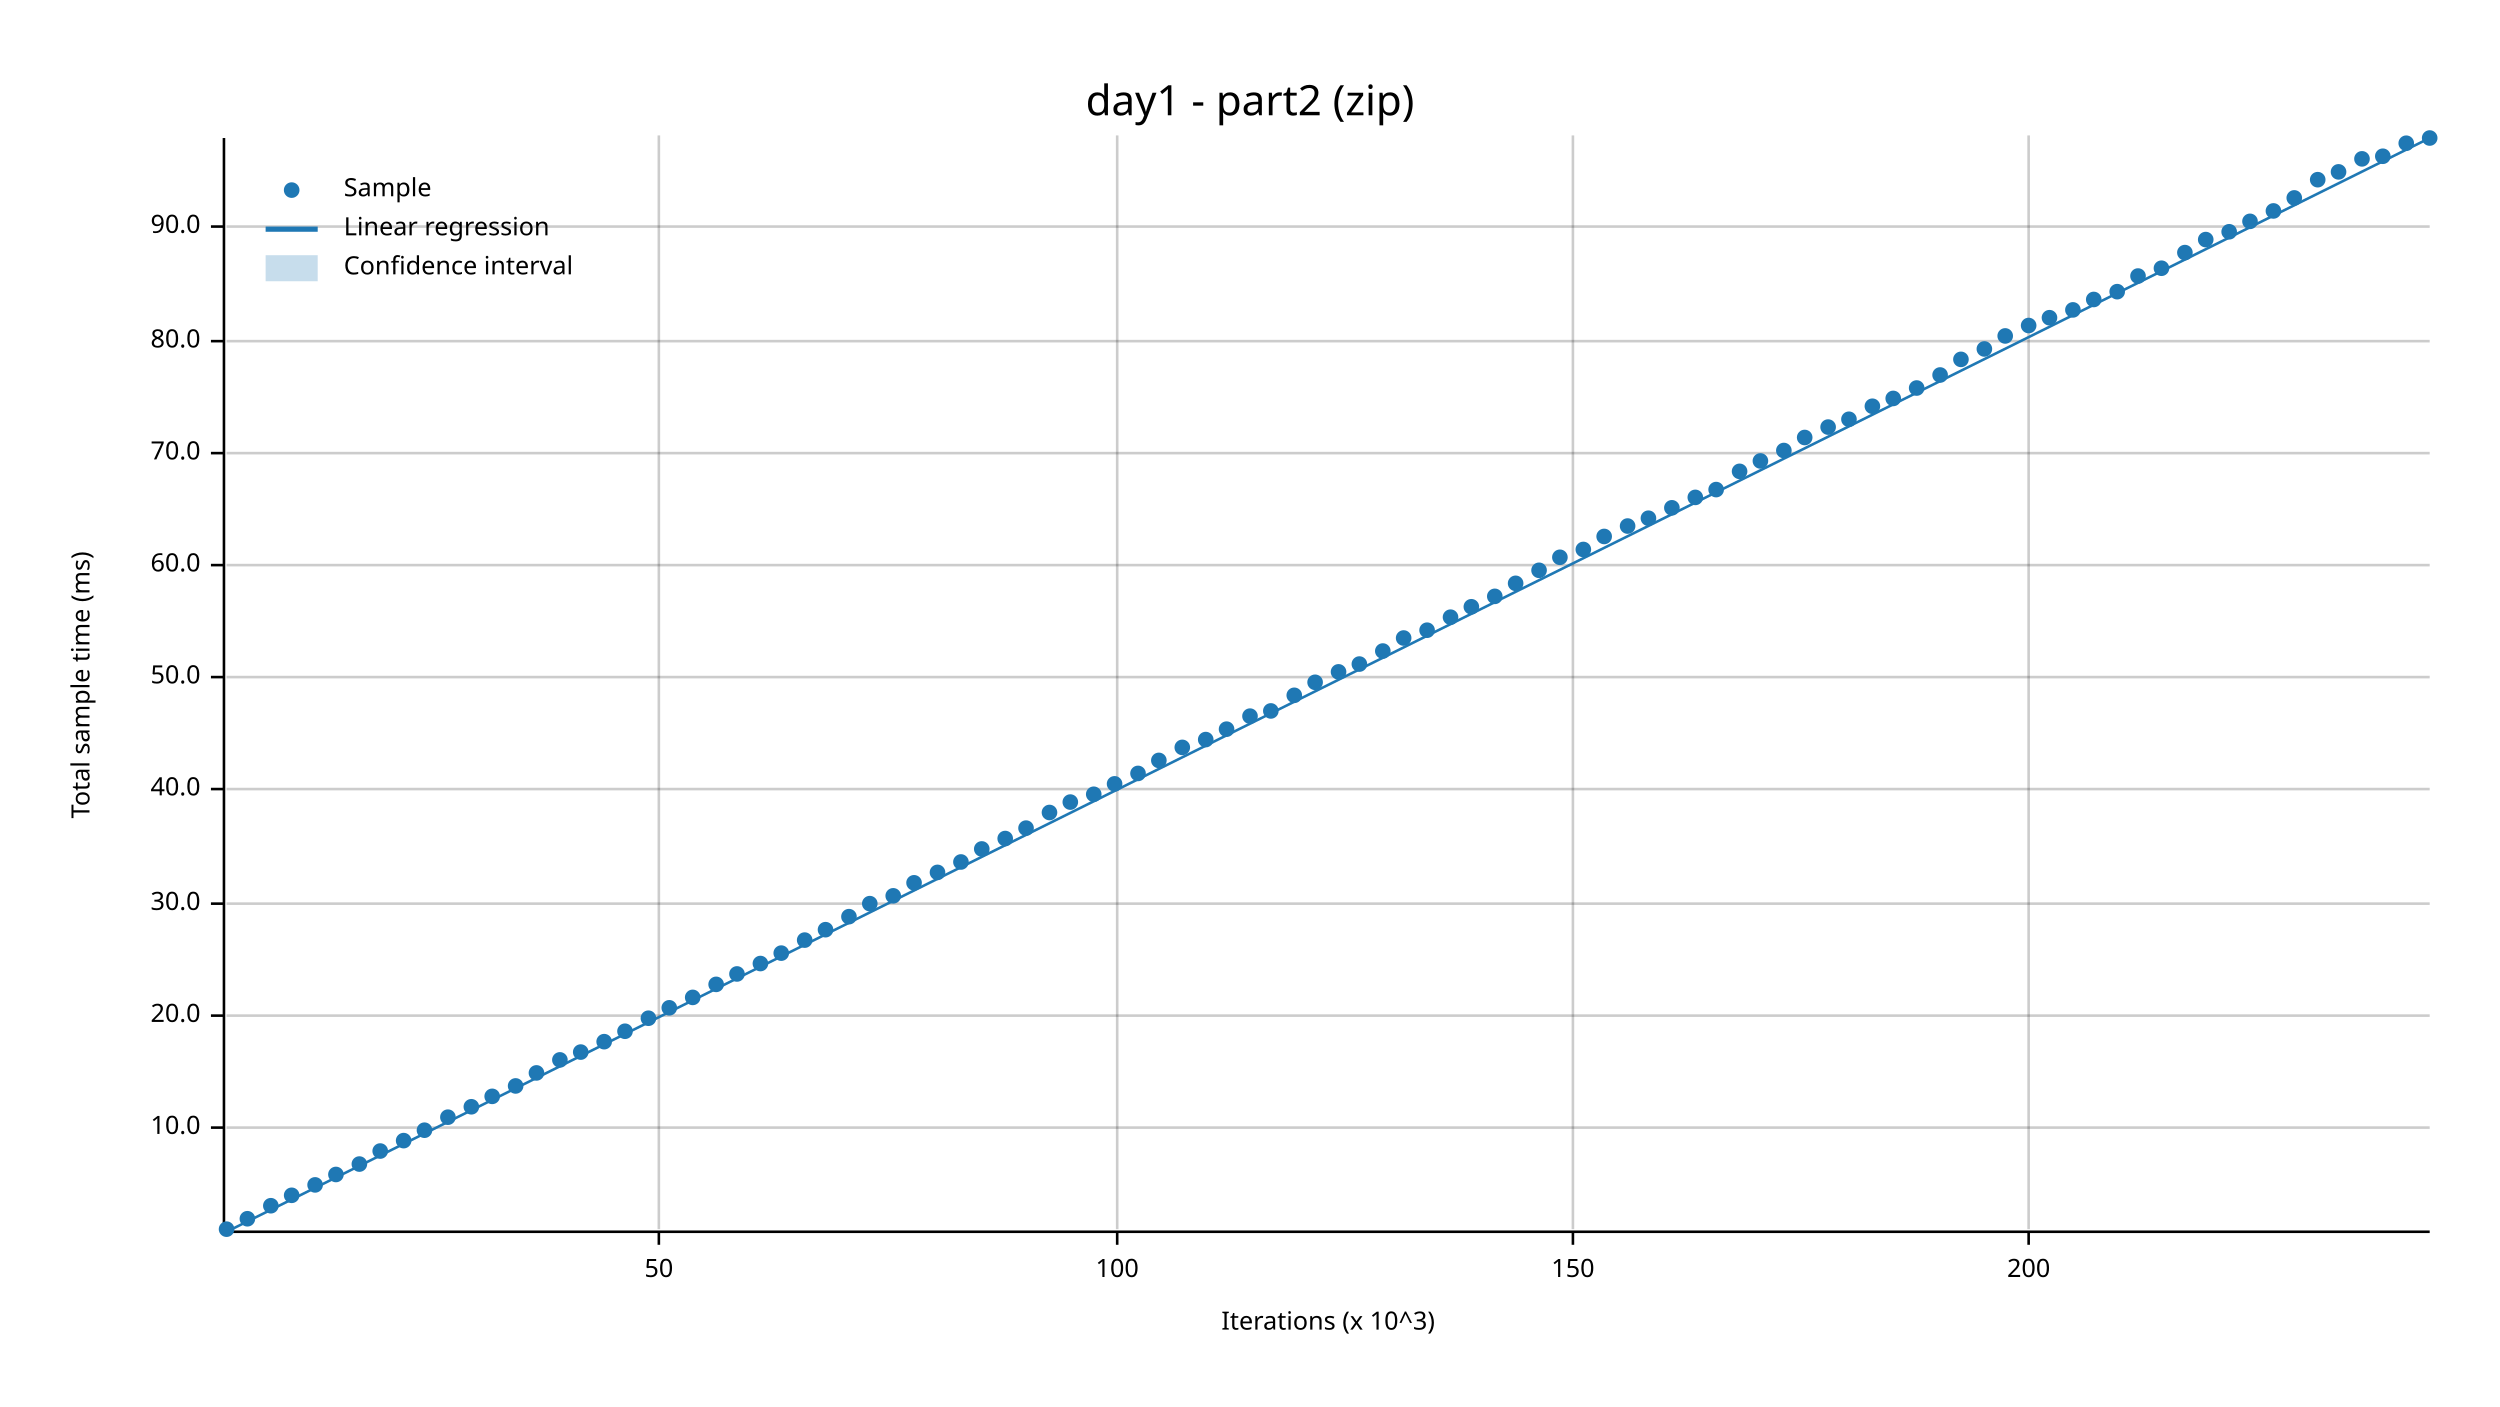
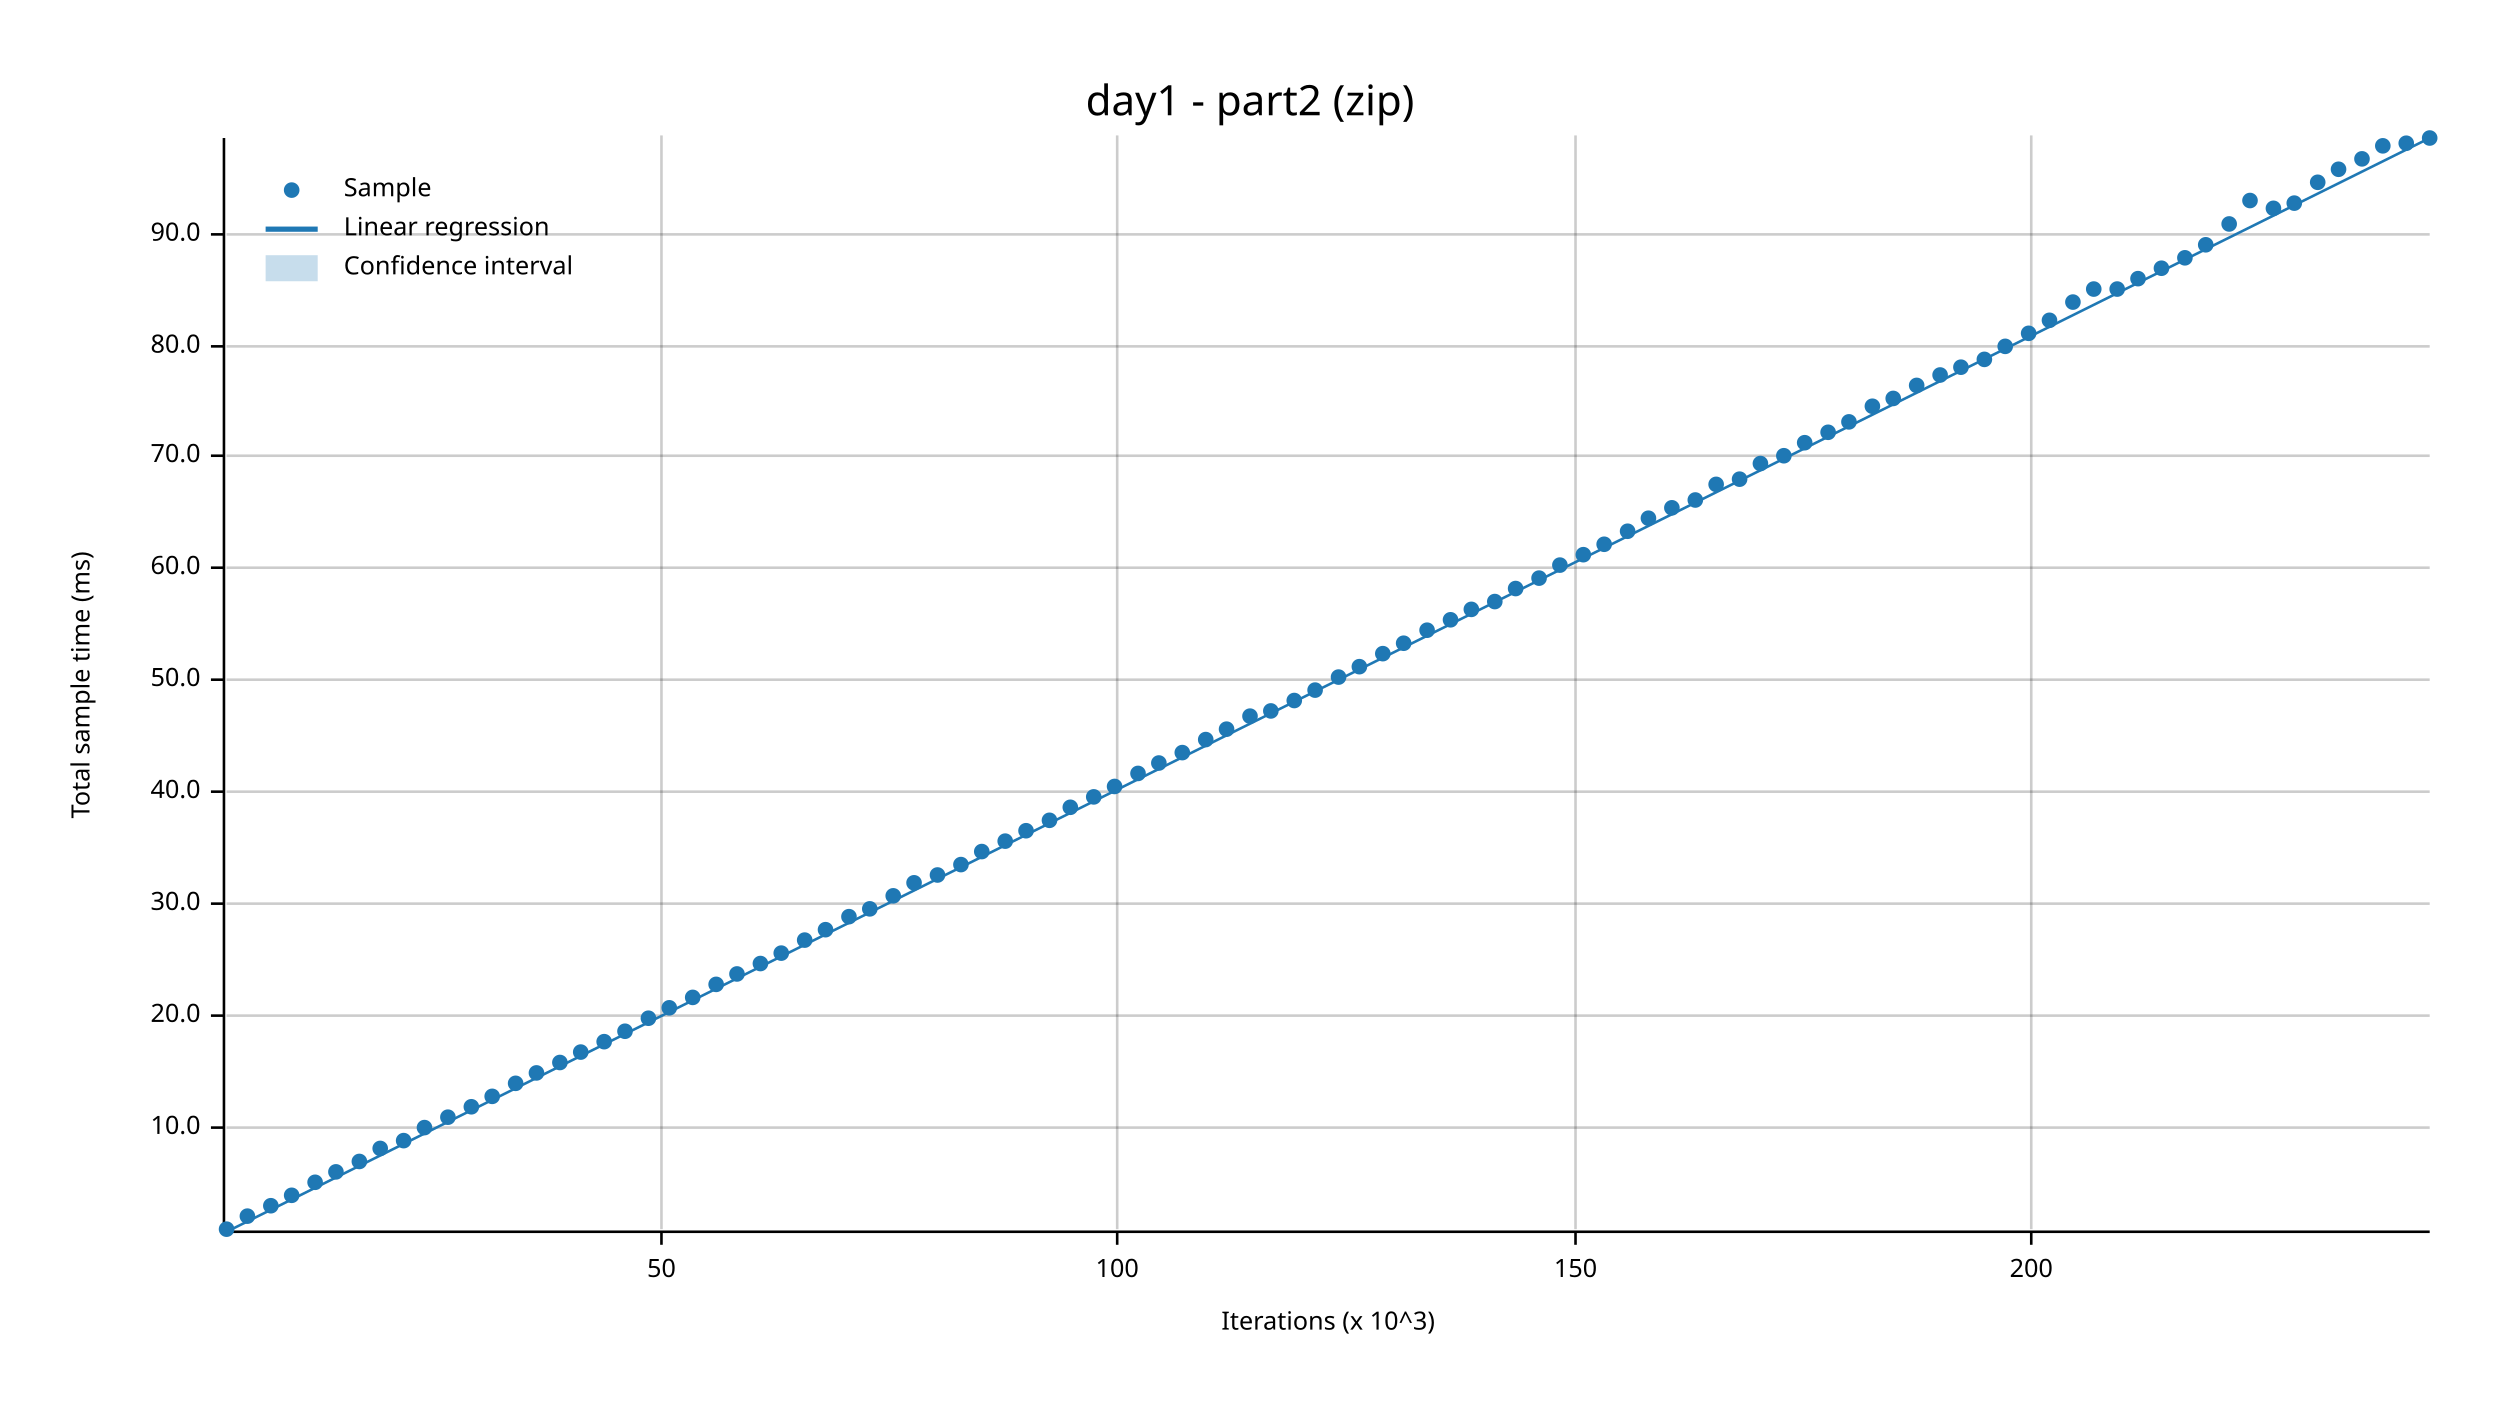
<svg xmlns="http://www.w3.org/2000/svg" width="960" height="540" viewBox="0 0 960 540">
  <text x="480" y="32" dy="0.76em" text-anchor="middle" font-family="sans-serif" font-size="16.129" opacity="1" fill="#000000">
day1 - part2 (zip)
</text>
  <text x="27" y="263" dy="0.76em" text-anchor="middle" font-family="sans-serif" font-size="9.677" opacity="1" fill="#000000" transform="rotate(270, 27, 263)">
Total sample time (ms)
</text>
  <text x="510" y="513" dy="-0.5ex" text-anchor="middle" font-family="sans-serif" font-size="9.677" opacity="1" fill="#000000">
Iterations (x 10^3)
</text>
-   <line opacity="0.2" stroke="#000000" stroke-width="1" x1="253" y1="472" x2="253" y2="52" />
+   <line opacity="0.2" stroke="#000000" stroke-width="1" x1="254" y1="472" x2="254" y2="52" />
  <line opacity="0.2" stroke="#000000" stroke-width="1" x1="429" y1="472" x2="429" y2="52" />
-   <line opacity="0.2" stroke="#000000" stroke-width="1" x1="604" y1="472" x2="604" y2="52" />
-   <line opacity="0.2" stroke="#000000" stroke-width="1" x1="779" y1="472" x2="779" y2="52" />
+   <line opacity="0.2" stroke="#000000" stroke-width="1" x1="605" y1="472" x2="605" y2="52" />
+   <line opacity="0.2" stroke="#000000" stroke-width="1" x1="780" y1="472" x2="780" y2="52" />
  <line opacity="0.2" stroke="#000000" stroke-width="1" x1="87" y1="433" x2="933" y2="433" />
  <line opacity="0.2" stroke="#000000" stroke-width="1" x1="87" y1="390" x2="933" y2="390" />
  <line opacity="0.2" stroke="#000000" stroke-width="1" x1="87" y1="347" x2="933" y2="347" />
-   <line opacity="0.2" stroke="#000000" stroke-width="1" x1="87" y1="303" x2="933" y2="303" />
-   <line opacity="0.2" stroke="#000000" stroke-width="1" x1="87" y1="260" x2="933" y2="260" />
-   <line opacity="0.2" stroke="#000000" stroke-width="1" x1="87" y1="217" x2="933" y2="217" />
-   <line opacity="0.2" stroke="#000000" stroke-width="1" x1="87" y1="174" x2="933" y2="174" />
-   <line opacity="0.2" stroke="#000000" stroke-width="1" x1="87" y1="131" x2="933" y2="131" />
-   <line opacity="0.2" stroke="#000000" stroke-width="1" x1="87" y1="87" x2="933" y2="87" />
+   <line opacity="0.2" stroke="#000000" stroke-width="1" x1="87" y1="304" x2="933" y2="304" />
+   <line opacity="0.2" stroke="#000000" stroke-width="1" x1="87" y1="261" x2="933" y2="261" />
+   <line opacity="0.2" stroke="#000000" stroke-width="1" x1="87" y1="218" x2="933" y2="218" />
+   <line opacity="0.2" stroke="#000000" stroke-width="1" x1="87" y1="175" x2="933" y2="175" />
+   <line opacity="0.2" stroke="#000000" stroke-width="1" x1="87" y1="133" x2="933" y2="133" />
+   <line opacity="0.2" stroke="#000000" stroke-width="1" x1="87" y1="90" x2="933" y2="90" />
  <polyline fill="none" opacity="1" stroke="#000000" stroke-width="1" points="86,53 86,473 " />
  <text x="77" y="433" dy="0.5ex" text-anchor="end" font-family="sans-serif" font-size="9.677" opacity="1" fill="#000000">
10.0
</text>
  <polyline fill="none" opacity="1" stroke="#000000" stroke-width="1" points="81,433 86,433 " />
  <text x="77" y="390" dy="0.5ex" text-anchor="end" font-family="sans-serif" font-size="9.677" opacity="1" fill="#000000">
20.0
</text>
  <polyline fill="none" opacity="1" stroke="#000000" stroke-width="1" points="81,390 86,390 " />
  <text x="77" y="347" dy="0.5ex" text-anchor="end" font-family="sans-serif" font-size="9.677" opacity="1" fill="#000000">
30.0
</text>
  <polyline fill="none" opacity="1" stroke="#000000" stroke-width="1" points="81,347 86,347 " />
-   <text x="77" y="303" dy="0.5ex" text-anchor="end" font-family="sans-serif" font-size="9.677" opacity="1" fill="#000000">
+   <text x="77" y="304" dy="0.5ex" text-anchor="end" font-family="sans-serif" font-size="9.677" opacity="1" fill="#000000">
40.0
</text>
-   <polyline fill="none" opacity="1" stroke="#000000" stroke-width="1" points="81,303 86,303 " />
-   <text x="77" y="260" dy="0.5ex" text-anchor="end" font-family="sans-serif" font-size="9.677" opacity="1" fill="#000000">
+   <polyline fill="none" opacity="1" stroke="#000000" stroke-width="1" points="81,304 86,304 " />
+   <text x="77" y="261" dy="0.5ex" text-anchor="end" font-family="sans-serif" font-size="9.677" opacity="1" fill="#000000">
50.0
</text>
-   <polyline fill="none" opacity="1" stroke="#000000" stroke-width="1" points="81,260 86,260 " />
-   <text x="77" y="217" dy="0.5ex" text-anchor="end" font-family="sans-serif" font-size="9.677" opacity="1" fill="#000000">
+   <polyline fill="none" opacity="1" stroke="#000000" stroke-width="1" points="81,261 86,261 " />
+   <text x="77" y="218" dy="0.5ex" text-anchor="end" font-family="sans-serif" font-size="9.677" opacity="1" fill="#000000">
60.0
</text>
-   <polyline fill="none" opacity="1" stroke="#000000" stroke-width="1" points="81,217 86,217 " />
-   <text x="77" y="174" dy="0.5ex" text-anchor="end" font-family="sans-serif" font-size="9.677" opacity="1" fill="#000000">
+   <polyline fill="none" opacity="1" stroke="#000000" stroke-width="1" points="81,218 86,218 " />
+   <text x="77" y="175" dy="0.5ex" text-anchor="end" font-family="sans-serif" font-size="9.677" opacity="1" fill="#000000">
70.0
</text>
-   <polyline fill="none" opacity="1" stroke="#000000" stroke-width="1" points="81,174 86,174 " />
-   <text x="77" y="131" dy="0.5ex" text-anchor="end" font-family="sans-serif" font-size="9.677" opacity="1" fill="#000000">
+   <polyline fill="none" opacity="1" stroke="#000000" stroke-width="1" points="81,175 86,175 " />
+   <text x="77" y="133" dy="0.5ex" text-anchor="end" font-family="sans-serif" font-size="9.677" opacity="1" fill="#000000">
80.0
</text>
-   <polyline fill="none" opacity="1" stroke="#000000" stroke-width="1" points="81,131 86,131 " />
-   <text x="77" y="87" dy="0.5ex" text-anchor="end" font-family="sans-serif" font-size="9.677" opacity="1" fill="#000000">
+   <polyline fill="none" opacity="1" stroke="#000000" stroke-width="1" points="81,133 86,133 " />
+   <text x="77" y="90" dy="0.5ex" text-anchor="end" font-family="sans-serif" font-size="9.677" opacity="1" fill="#000000">
90.0
</text>
-   <polyline fill="none" opacity="1" stroke="#000000" stroke-width="1" points="81,87 86,87 " />
+   <polyline fill="none" opacity="1" stroke="#000000" stroke-width="1" points="81,90 86,90 " />
  <polyline fill="none" opacity="1" stroke="#000000" stroke-width="1" points="87,473 933,473 " />
-   <text x="253" y="483" dy="0.76em" text-anchor="middle" font-family="sans-serif" font-size="9.677" opacity="1" fill="#000000">
+   <text x="254" y="483" dy="0.76em" text-anchor="middle" font-family="sans-serif" font-size="9.677" opacity="1" fill="#000000">
50
</text>
-   <polyline fill="none" opacity="1" stroke="#000000" stroke-width="1" points="253,473 253,478 " />
+   <polyline fill="none" opacity="1" stroke="#000000" stroke-width="1" points="254,473 254,478 " />
  <text x="429" y="483" dy="0.76em" text-anchor="middle" font-family="sans-serif" font-size="9.677" opacity="1" fill="#000000">
100
</text>
  <polyline fill="none" opacity="1" stroke="#000000" stroke-width="1" points="429,473 429,478 " />
-   <text x="604" y="483" dy="0.76em" text-anchor="middle" font-family="sans-serif" font-size="9.677" opacity="1" fill="#000000">
+   <text x="605" y="483" dy="0.76em" text-anchor="middle" font-family="sans-serif" font-size="9.677" opacity="1" fill="#000000">
150
</text>
-   <polyline fill="none" opacity="1" stroke="#000000" stroke-width="1" points="604,473 604,478 " />
-   <text x="779" y="483" dy="0.76em" text-anchor="middle" font-family="sans-serif" font-size="9.677" opacity="1" fill="#000000">
+   <polyline fill="none" opacity="1" stroke="#000000" stroke-width="1" points="605,473 605,478 " />
+   <text x="780" y="483" dy="0.76em" text-anchor="middle" font-family="sans-serif" font-size="9.677" opacity="1" fill="#000000">
200
</text>
-   <polyline fill="none" opacity="1" stroke="#000000" stroke-width="1" points="779,473 779,478 " />
+   <polyline fill="none" opacity="1" stroke="#000000" stroke-width="1" points="780,473 780,478 " />
  <circle cx="87" cy="472" r="3" opacity="1" fill="#1F78B4" stroke="none" stroke-width="1" />
-   <circle cx="95" cy="468" r="3" opacity="1" fill="#1F78B4" stroke="none" stroke-width="1" />
+   <circle cx="95" cy="467" r="3" opacity="1" fill="#1F78B4" stroke="none" stroke-width="1" />
  <circle cx="104" cy="463" r="3" opacity="1" fill="#1F78B4" stroke="none" stroke-width="1" />
  <circle cx="112" cy="459" r="3" opacity="1" fill="#1F78B4" stroke="none" stroke-width="1" />
-   <circle cx="121" cy="455" r="3" opacity="1" fill="#1F78B4" stroke="none" stroke-width="1" />
-   <circle cx="129" cy="451" r="3" opacity="1" fill="#1F78B4" stroke="none" stroke-width="1" />
-   <circle cx="138" cy="447" r="3" opacity="1" fill="#1F78B4" stroke="none" stroke-width="1" />
-   <circle cx="146" cy="442" r="3" opacity="1" fill="#1F78B4" stroke="none" stroke-width="1" />
+   <circle cx="121" cy="454" r="3" opacity="1" fill="#1F78B4" stroke="none" stroke-width="1" />
+   <circle cx="129" cy="450" r="3" opacity="1" fill="#1F78B4" stroke="none" stroke-width="1" />
+   <circle cx="138" cy="446" r="3" opacity="1" fill="#1F78B4" stroke="none" stroke-width="1" />
+   <circle cx="146" cy="441" r="3" opacity="1" fill="#1F78B4" stroke="none" stroke-width="1" />
  <circle cx="155" cy="438" r="3" opacity="1" fill="#1F78B4" stroke="none" stroke-width="1" />
-   <circle cx="163" cy="434" r="3" opacity="1" fill="#1F78B4" stroke="none" stroke-width="1" />
+   <circle cx="163" cy="433" r="3" opacity="1" fill="#1F78B4" stroke="none" stroke-width="1" />
  <circle cx="172" cy="429" r="3" opacity="1" fill="#1F78B4" stroke="none" stroke-width="1" />
  <circle cx="181" cy="425" r="3" opacity="1" fill="#1F78B4" stroke="none" stroke-width="1" />
  <circle cx="189" cy="421" r="3" opacity="1" fill="#1F78B4" stroke="none" stroke-width="1" />
-   <circle cx="198" cy="417" r="3" opacity="1" fill="#1F78B4" stroke="none" stroke-width="1" />
+   <circle cx="198" cy="416" r="3" opacity="1" fill="#1F78B4" stroke="none" stroke-width="1" />
  <circle cx="206" cy="412" r="3" opacity="1" fill="#1F78B4" stroke="none" stroke-width="1" />
-   <circle cx="215" cy="407" r="3" opacity="1" fill="#1F78B4" stroke="none" stroke-width="1" />
+   <circle cx="215" cy="408" r="3" opacity="1" fill="#1F78B4" stroke="none" stroke-width="1" />
  <circle cx="223" cy="404" r="3" opacity="1" fill="#1F78B4" stroke="none" stroke-width="1" />
  <circle cx="232" cy="400" r="3" opacity="1" fill="#1F78B4" stroke="none" stroke-width="1" />
  <circle cx="240" cy="396" r="3" opacity="1" fill="#1F78B4" stroke="none" stroke-width="1" />
  <circle cx="249" cy="391" r="3" opacity="1" fill="#1F78B4" stroke="none" stroke-width="1" />
  <circle cx="257" cy="387" r="3" opacity="1" fill="#1F78B4" stroke="none" stroke-width="1" />
  <circle cx="266" cy="383" r="3" opacity="1" fill="#1F78B4" stroke="none" stroke-width="1" />
  <circle cx="275" cy="378" r="3" opacity="1" fill="#1F78B4" stroke="none" stroke-width="1" />
  <circle cx="283" cy="374" r="3" opacity="1" fill="#1F78B4" stroke="none" stroke-width="1" />
  <circle cx="292" cy="370" r="3" opacity="1" fill="#1F78B4" stroke="none" stroke-width="1" />
  <circle cx="300" cy="366" r="3" opacity="1" fill="#1F78B4" stroke="none" stroke-width="1" />
  <circle cx="309" cy="361" r="3" opacity="1" fill="#1F78B4" stroke="none" stroke-width="1" />
  <circle cx="317" cy="357" r="3" opacity="1" fill="#1F78B4" stroke="none" stroke-width="1" />
  <circle cx="326" cy="352" r="3" opacity="1" fill="#1F78B4" stroke="none" stroke-width="1" />
-   <circle cx="334" cy="347" r="3" opacity="1" fill="#1F78B4" stroke="none" stroke-width="1" />
+   <circle cx="334" cy="349" r="3" opacity="1" fill="#1F78B4" stroke="none" stroke-width="1" />
  <circle cx="343" cy="344" r="3" opacity="1" fill="#1F78B4" stroke="none" stroke-width="1" />
  <circle cx="351" cy="339" r="3" opacity="1" fill="#1F78B4" stroke="none" stroke-width="1" />
-   <circle cx="360" cy="335" r="3" opacity="1" fill="#1F78B4" stroke="none" stroke-width="1" />
-   <circle cx="369" cy="331" r="3" opacity="1" fill="#1F78B4" stroke="none" stroke-width="1" />
-   <circle cx="377" cy="326" r="3" opacity="1" fill="#1F78B4" stroke="none" stroke-width="1" />
-   <circle cx="386" cy="322" r="3" opacity="1" fill="#1F78B4" stroke="none" stroke-width="1" />
-   <circle cx="394" cy="318" r="3" opacity="1" fill="#1F78B4" stroke="none" stroke-width="1" />
-   <circle cx="403" cy="312" r="3" opacity="1" fill="#1F78B4" stroke="none" stroke-width="1" />
-   <circle cx="411" cy="308" r="3" opacity="1" fill="#1F78B4" stroke="none" stroke-width="1" />
-   <circle cx="420" cy="305" r="3" opacity="1" fill="#1F78B4" stroke="none" stroke-width="1" />
-   <circle cx="428" cy="301" r="3" opacity="1" fill="#1F78B4" stroke="none" stroke-width="1" />
+   <circle cx="360" cy="336" r="3" opacity="1" fill="#1F78B4" stroke="none" stroke-width="1" />
+   <circle cx="369" cy="332" r="3" opacity="1" fill="#1F78B4" stroke="none" stroke-width="1" />
+   <circle cx="377" cy="327" r="3" opacity="1" fill="#1F78B4" stroke="none" stroke-width="1" />
+   <circle cx="386" cy="323" r="3" opacity="1" fill="#1F78B4" stroke="none" stroke-width="1" />
+   <circle cx="394" cy="319" r="3" opacity="1" fill="#1F78B4" stroke="none" stroke-width="1" />
+   <circle cx="403" cy="315" r="3" opacity="1" fill="#1F78B4" stroke="none" stroke-width="1" />
+   <circle cx="411" cy="310" r="3" opacity="1" fill="#1F78B4" stroke="none" stroke-width="1" />
+   <circle cx="420" cy="306" r="3" opacity="1" fill="#1F78B4" stroke="none" stroke-width="1" />
+   <circle cx="428" cy="302" r="3" opacity="1" fill="#1F78B4" stroke="none" stroke-width="1" />
  <circle cx="437" cy="297" r="3" opacity="1" fill="#1F78B4" stroke="none" stroke-width="1" />
-   <circle cx="445" cy="292" r="3" opacity="1" fill="#1F78B4" stroke="none" stroke-width="1" />
-   <circle cx="454" cy="287" r="3" opacity="1" fill="#1F78B4" stroke="none" stroke-width="1" />
+   <circle cx="445" cy="293" r="3" opacity="1" fill="#1F78B4" stroke="none" stroke-width="1" />
+   <circle cx="454" cy="289" r="3" opacity="1" fill="#1F78B4" stroke="none" stroke-width="1" />
  <circle cx="463" cy="284" r="3" opacity="1" fill="#1F78B4" stroke="none" stroke-width="1" />
  <circle cx="471" cy="280" r="3" opacity="1" fill="#1F78B4" stroke="none" stroke-width="1" />
  <circle cx="480" cy="275" r="3" opacity="1" fill="#1F78B4" stroke="none" stroke-width="1" />
  <circle cx="488" cy="273" r="3" opacity="1" fill="#1F78B4" stroke="none" stroke-width="1" />
-   <circle cx="497" cy="267" r="3" opacity="1" fill="#1F78B4" stroke="none" stroke-width="1" />
-   <circle cx="505" cy="262" r="3" opacity="1" fill="#1F78B4" stroke="none" stroke-width="1" />
-   <circle cx="514" cy="258" r="3" opacity="1" fill="#1F78B4" stroke="none" stroke-width="1" />
-   <circle cx="522" cy="255" r="3" opacity="1" fill="#1F78B4" stroke="none" stroke-width="1" />
-   <circle cx="531" cy="250" r="3" opacity="1" fill="#1F78B4" stroke="none" stroke-width="1" />
-   <circle cx="539" cy="245" r="3" opacity="1" fill="#1F78B4" stroke="none" stroke-width="1" />
+   <circle cx="497" cy="269" r="3" opacity="1" fill="#1F78B4" stroke="none" stroke-width="1" />
+   <circle cx="505" cy="265" r="3" opacity="1" fill="#1F78B4" stroke="none" stroke-width="1" />
+   <circle cx="514" cy="260" r="3" opacity="1" fill="#1F78B4" stroke="none" stroke-width="1" />
+   <circle cx="522" cy="256" r="3" opacity="1" fill="#1F78B4" stroke="none" stroke-width="1" />
+   <circle cx="531" cy="251" r="3" opacity="1" fill="#1F78B4" stroke="none" stroke-width="1" />
+   <circle cx="539" cy="247" r="3" opacity="1" fill="#1F78B4" stroke="none" stroke-width="1" />
  <circle cx="548" cy="242" r="3" opacity="1" fill="#1F78B4" stroke="none" stroke-width="1" />
-   <circle cx="557" cy="237" r="3" opacity="1" fill="#1F78B4" stroke="none" stroke-width="1" />
-   <circle cx="565" cy="233" r="3" opacity="1" fill="#1F78B4" stroke="none" stroke-width="1" />
-   <circle cx="574" cy="229" r="3" opacity="1" fill="#1F78B4" stroke="none" stroke-width="1" />
-   <circle cx="582" cy="224" r="3" opacity="1" fill="#1F78B4" stroke="none" stroke-width="1" />
-   <circle cx="591" cy="219" r="3" opacity="1" fill="#1F78B4" stroke="none" stroke-width="1" />
-   <circle cx="599" cy="214" r="3" opacity="1" fill="#1F78B4" stroke="none" stroke-width="1" />
-   <circle cx="608" cy="211" r="3" opacity="1" fill="#1F78B4" stroke="none" stroke-width="1" />
-   <circle cx="616" cy="206" r="3" opacity="1" fill="#1F78B4" stroke="none" stroke-width="1" />
-   <circle cx="625" cy="202" r="3" opacity="1" fill="#1F78B4" stroke="none" stroke-width="1" />
+   <circle cx="557" cy="238" r="3" opacity="1" fill="#1F78B4" stroke="none" stroke-width="1" />
+   <circle cx="565" cy="234" r="3" opacity="1" fill="#1F78B4" stroke="none" stroke-width="1" />
+   <circle cx="574" cy="231" r="3" opacity="1" fill="#1F78B4" stroke="none" stroke-width="1" />
+   <circle cx="582" cy="226" r="3" opacity="1" fill="#1F78B4" stroke="none" stroke-width="1" />
+   <circle cx="591" cy="222" r="3" opacity="1" fill="#1F78B4" stroke="none" stroke-width="1" />
+   <circle cx="599" cy="217" r="3" opacity="1" fill="#1F78B4" stroke="none" stroke-width="1" />
+   <circle cx="608" cy="213" r="3" opacity="1" fill="#1F78B4" stroke="none" stroke-width="1" />
+   <circle cx="616" cy="209" r="3" opacity="1" fill="#1F78B4" stroke="none" stroke-width="1" />
+   <circle cx="625" cy="204" r="3" opacity="1" fill="#1F78B4" stroke="none" stroke-width="1" />
  <circle cx="633" cy="199" r="3" opacity="1" fill="#1F78B4" stroke="none" stroke-width="1" />
  <circle cx="642" cy="195" r="3" opacity="1" fill="#1F78B4" stroke="none" stroke-width="1" />
-   <circle cx="651" cy="191" r="3" opacity="1" fill="#1F78B4" stroke="none" stroke-width="1" />
-   <circle cx="659" cy="188" r="3" opacity="1" fill="#1F78B4" stroke="none" stroke-width="1" />
-   <circle cx="668" cy="181" r="3" opacity="1" fill="#1F78B4" stroke="none" stroke-width="1" />
-   <circle cx="676" cy="177" r="3" opacity="1" fill="#1F78B4" stroke="none" stroke-width="1" />
-   <circle cx="685" cy="173" r="3" opacity="1" fill="#1F78B4" stroke="none" stroke-width="1" />
-   <circle cx="693" cy="168" r="3" opacity="1" fill="#1F78B4" stroke="none" stroke-width="1" />
-   <circle cx="702" cy="164" r="3" opacity="1" fill="#1F78B4" stroke="none" stroke-width="1" />
-   <circle cx="710" cy="161" r="3" opacity="1" fill="#1F78B4" stroke="none" stroke-width="1" />
+   <circle cx="651" cy="192" r="3" opacity="1" fill="#1F78B4" stroke="none" stroke-width="1" />
+   <circle cx="659" cy="186" r="3" opacity="1" fill="#1F78B4" stroke="none" stroke-width="1" />
+   <circle cx="668" cy="184" r="3" opacity="1" fill="#1F78B4" stroke="none" stroke-width="1" />
+   <circle cx="676" cy="178" r="3" opacity="1" fill="#1F78B4" stroke="none" stroke-width="1" />
+   <circle cx="685" cy="175" r="3" opacity="1" fill="#1F78B4" stroke="none" stroke-width="1" />
+   <circle cx="693" cy="170" r="3" opacity="1" fill="#1F78B4" stroke="none" stroke-width="1" />
+   <circle cx="702" cy="166" r="3" opacity="1" fill="#1F78B4" stroke="none" stroke-width="1" />
+   <circle cx="710" cy="162" r="3" opacity="1" fill="#1F78B4" stroke="none" stroke-width="1" />
  <circle cx="719" cy="156" r="3" opacity="1" fill="#1F78B4" stroke="none" stroke-width="1" />
  <circle cx="727" cy="153" r="3" opacity="1" fill="#1F78B4" stroke="none" stroke-width="1" />
-   <circle cx="736" cy="149" r="3" opacity="1" fill="#1F78B4" stroke="none" stroke-width="1" />
+   <circle cx="736" cy="148" r="3" opacity="1" fill="#1F78B4" stroke="none" stroke-width="1" />
  <circle cx="745" cy="144" r="3" opacity="1" fill="#1F78B4" stroke="none" stroke-width="1" />
-   <circle cx="753" cy="138" r="3" opacity="1" fill="#1F78B4" stroke="none" stroke-width="1" />
-   <circle cx="762" cy="134" r="3" opacity="1" fill="#1F78B4" stroke="none" stroke-width="1" />
-   <circle cx="770" cy="129" r="3" opacity="1" fill="#1F78B4" stroke="none" stroke-width="1" />
-   <circle cx="779" cy="125" r="3" opacity="1" fill="#1F78B4" stroke="none" stroke-width="1" />
-   <circle cx="787" cy="122" r="3" opacity="1" fill="#1F78B4" stroke="none" stroke-width="1" />
-   <circle cx="796" cy="119" r="3" opacity="1" fill="#1F78B4" stroke="none" stroke-width="1" />
-   <circle cx="804" cy="115" r="3" opacity="1" fill="#1F78B4" stroke="none" stroke-width="1" />
-   <circle cx="813" cy="112" r="3" opacity="1" fill="#1F78B4" stroke="none" stroke-width="1" />
-   <circle cx="821" cy="106" r="3" opacity="1" fill="#1F78B4" stroke="none" stroke-width="1" />
+   <circle cx="753" cy="141" r="3" opacity="1" fill="#1F78B4" stroke="none" stroke-width="1" />
+   <circle cx="762" cy="138" r="3" opacity="1" fill="#1F78B4" stroke="none" stroke-width="1" />
+   <circle cx="770" cy="133" r="3" opacity="1" fill="#1F78B4" stroke="none" stroke-width="1" />
+   <circle cx="779" cy="128" r="3" opacity="1" fill="#1F78B4" stroke="none" stroke-width="1" />
+   <circle cx="787" cy="123" r="3" opacity="1" fill="#1F78B4" stroke="none" stroke-width="1" />
+   <circle cx="796" cy="116" r="3" opacity="1" fill="#1F78B4" stroke="none" stroke-width="1" />
+   <circle cx="804" cy="111" r="3" opacity="1" fill="#1F78B4" stroke="none" stroke-width="1" />
+   <circle cx="813" cy="111" r="3" opacity="1" fill="#1F78B4" stroke="none" stroke-width="1" />
+   <circle cx="821" cy="107" r="3" opacity="1" fill="#1F78B4" stroke="none" stroke-width="1" />
  <circle cx="830" cy="103" r="3" opacity="1" fill="#1F78B4" stroke="none" stroke-width="1" />
-   <circle cx="839" cy="97" r="3" opacity="1" fill="#1F78B4" stroke="none" stroke-width="1" />
-   <circle cx="847" cy="92" r="3" opacity="1" fill="#1F78B4" stroke="none" stroke-width="1" />
-   <circle cx="856" cy="89" r="3" opacity="1" fill="#1F78B4" stroke="none" stroke-width="1" />
-   <circle cx="864" cy="85" r="3" opacity="1" fill="#1F78B4" stroke="none" stroke-width="1" />
-   <circle cx="873" cy="81" r="3" opacity="1" fill="#1F78B4" stroke="none" stroke-width="1" />
-   <circle cx="881" cy="76" r="3" opacity="1" fill="#1F78B4" stroke="none" stroke-width="1" />
-   <circle cx="890" cy="69" r="3" opacity="1" fill="#1F78B4" stroke="none" stroke-width="1" />
-   <circle cx="898" cy="66" r="3" opacity="1" fill="#1F78B4" stroke="none" stroke-width="1" />
+   <circle cx="839" cy="99" r="3" opacity="1" fill="#1F78B4" stroke="none" stroke-width="1" />
+   <circle cx="847" cy="94" r="3" opacity="1" fill="#1F78B4" stroke="none" stroke-width="1" />
+   <circle cx="856" cy="86" r="3" opacity="1" fill="#1F78B4" stroke="none" stroke-width="1" />
+   <circle cx="864" cy="77" r="3" opacity="1" fill="#1F78B4" stroke="none" stroke-width="1" />
+   <circle cx="873" cy="80" r="3" opacity="1" fill="#1F78B4" stroke="none" stroke-width="1" />
+   <circle cx="881" cy="78" r="3" opacity="1" fill="#1F78B4" stroke="none" stroke-width="1" />
+   <circle cx="890" cy="70" r="3" opacity="1" fill="#1F78B4" stroke="none" stroke-width="1" />
+   <circle cx="898" cy="65" r="3" opacity="1" fill="#1F78B4" stroke="none" stroke-width="1" />
  <circle cx="907" cy="61" r="3" opacity="1" fill="#1F78B4" stroke="none" stroke-width="1" />
-   <circle cx="915" cy="60" r="3" opacity="1" fill="#1F78B4" stroke="none" stroke-width="1" />
+   <circle cx="915" cy="56" r="3" opacity="1" fill="#1F78B4" stroke="none" stroke-width="1" />
  <circle cx="924" cy="55" r="3" opacity="1" fill="#1F78B4" stroke="none" stroke-width="1" />
  <circle cx="933" cy="53" r="3" opacity="1" fill="#1F78B4" stroke="none" stroke-width="1" />
  <polyline fill="none" opacity="1" stroke="#1F78B4" stroke-width="1" points="87,473 933,53 " />
  <polygon opacity="0.25" fill="#1F78B4" points="87,473 933,53 933,53 " />
  <text x="132" y="68" dy="0.76em" text-anchor="start" font-family="sans-serif" font-size="9.677" opacity="1" fill="#000000">
Sample
</text>
  <text x="132" y="83" dy="0.76em" text-anchor="start" font-family="sans-serif" font-size="9.677" opacity="1" fill="#000000">
Linear regression
</text>
  <text x="132" y="98" dy="0.76em" text-anchor="start" font-family="sans-serif" font-size="9.677" opacity="1" fill="#000000">
Confidence interval
</text>
  <circle cx="112" cy="73" r="3" opacity="1" fill="#1F78B4" stroke="none" stroke-width="1" />
  <polyline fill="none" opacity="1" stroke="#1F78B4" stroke-width="2" points="102,88 122,88 " />
  <rect x="102" y="98" width="20" height="10" opacity="0.25" fill="#1F78B4" stroke="none" />
</svg>
